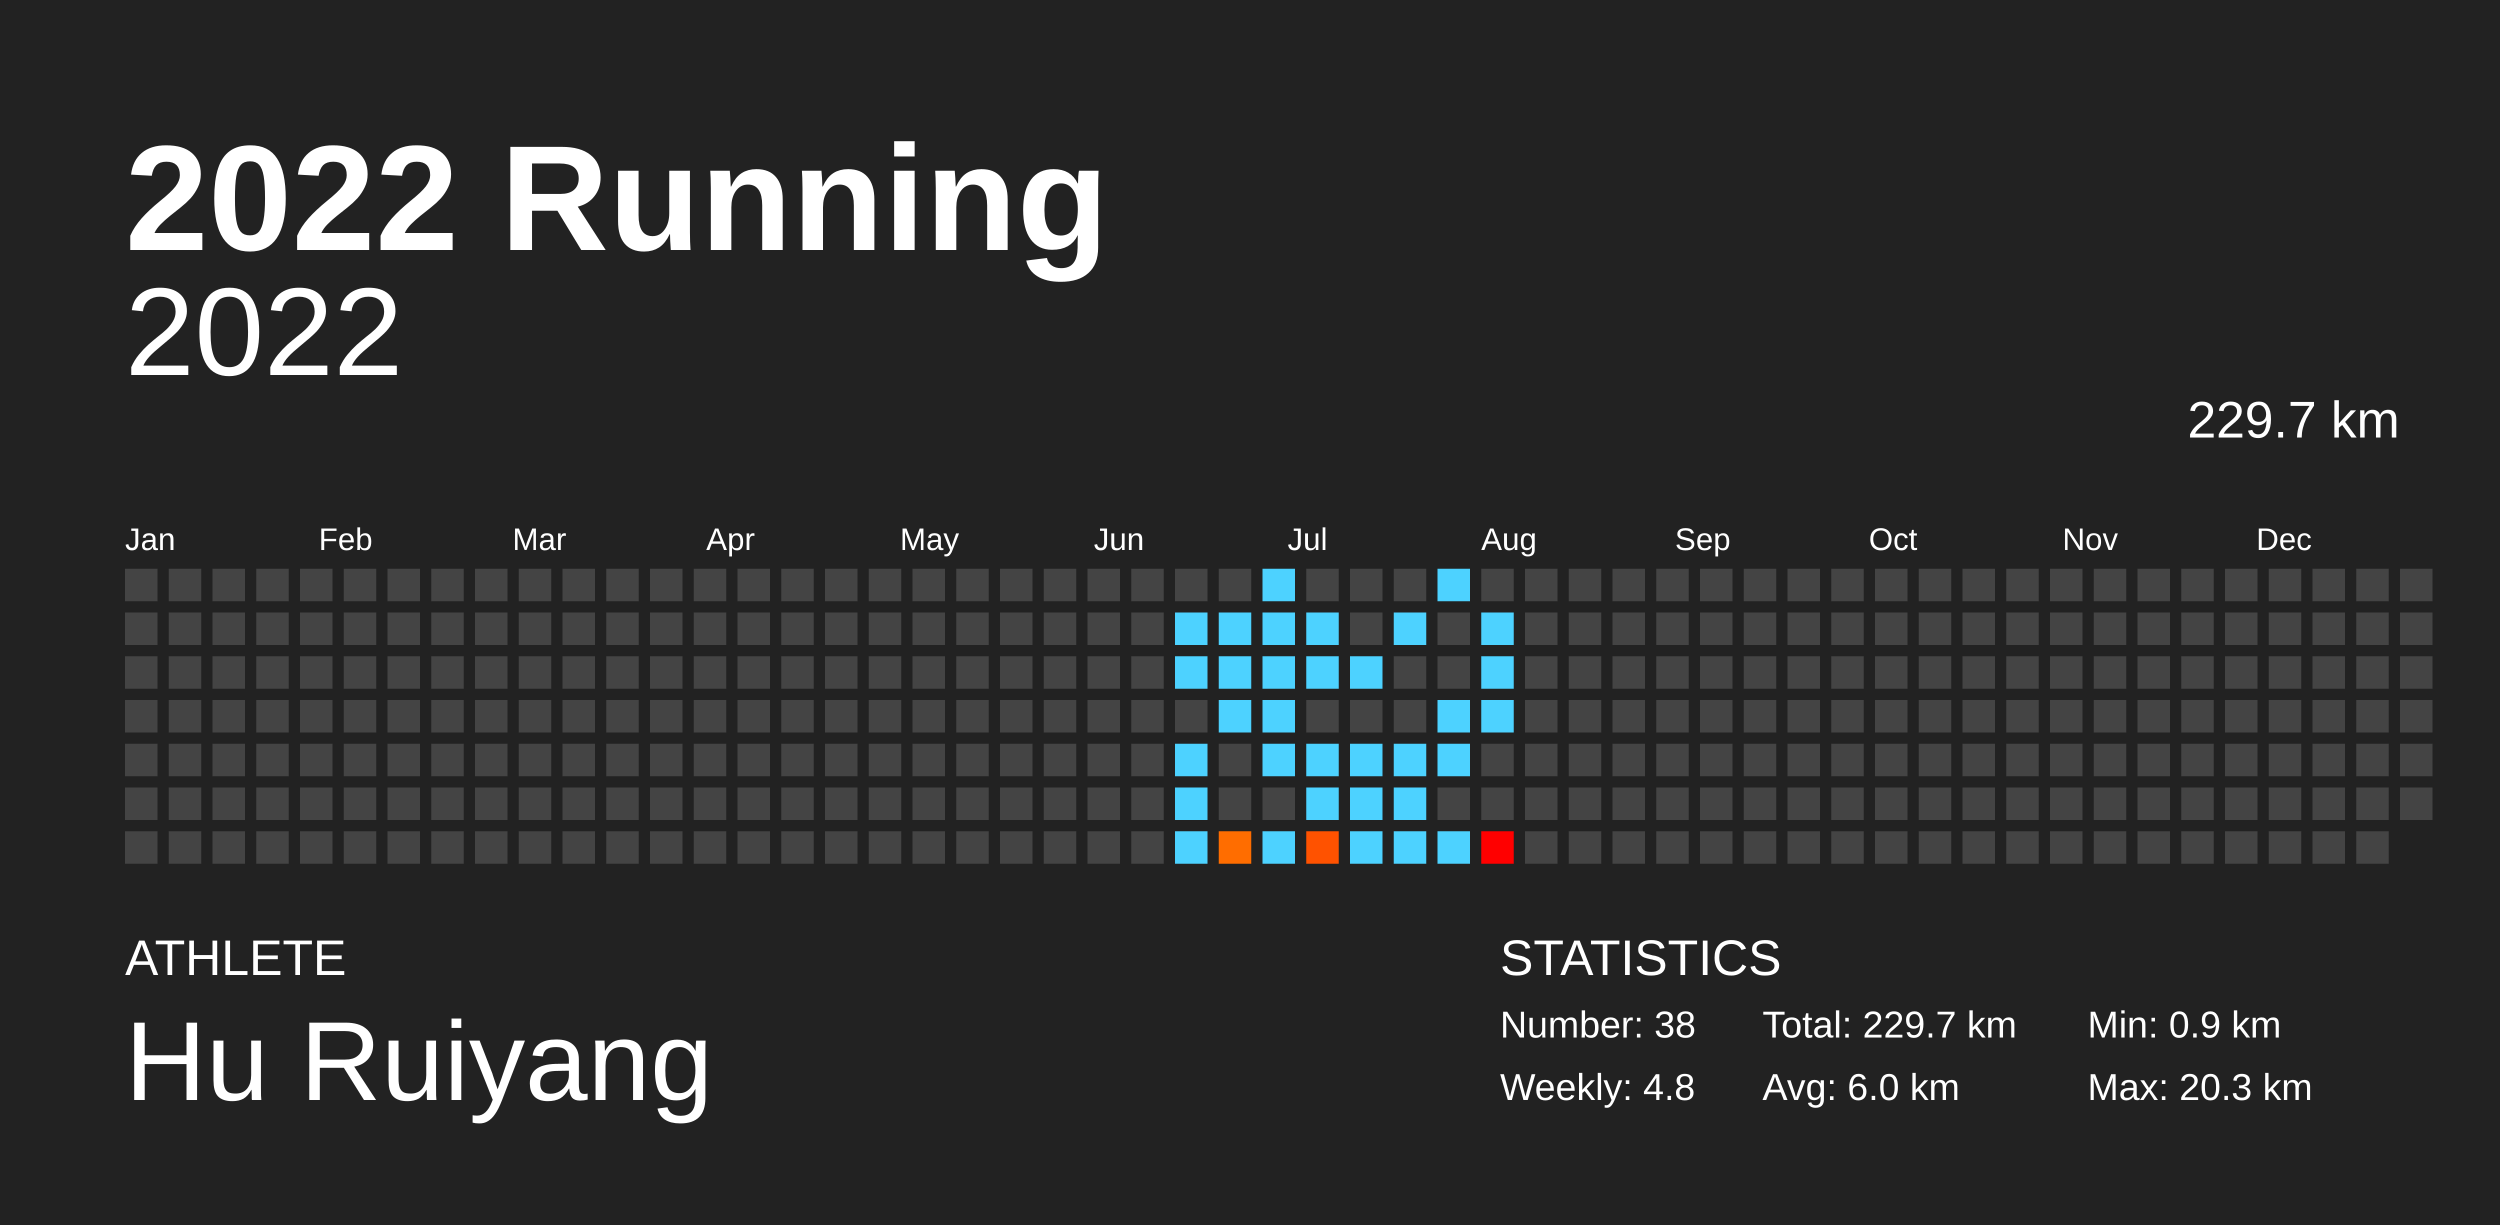
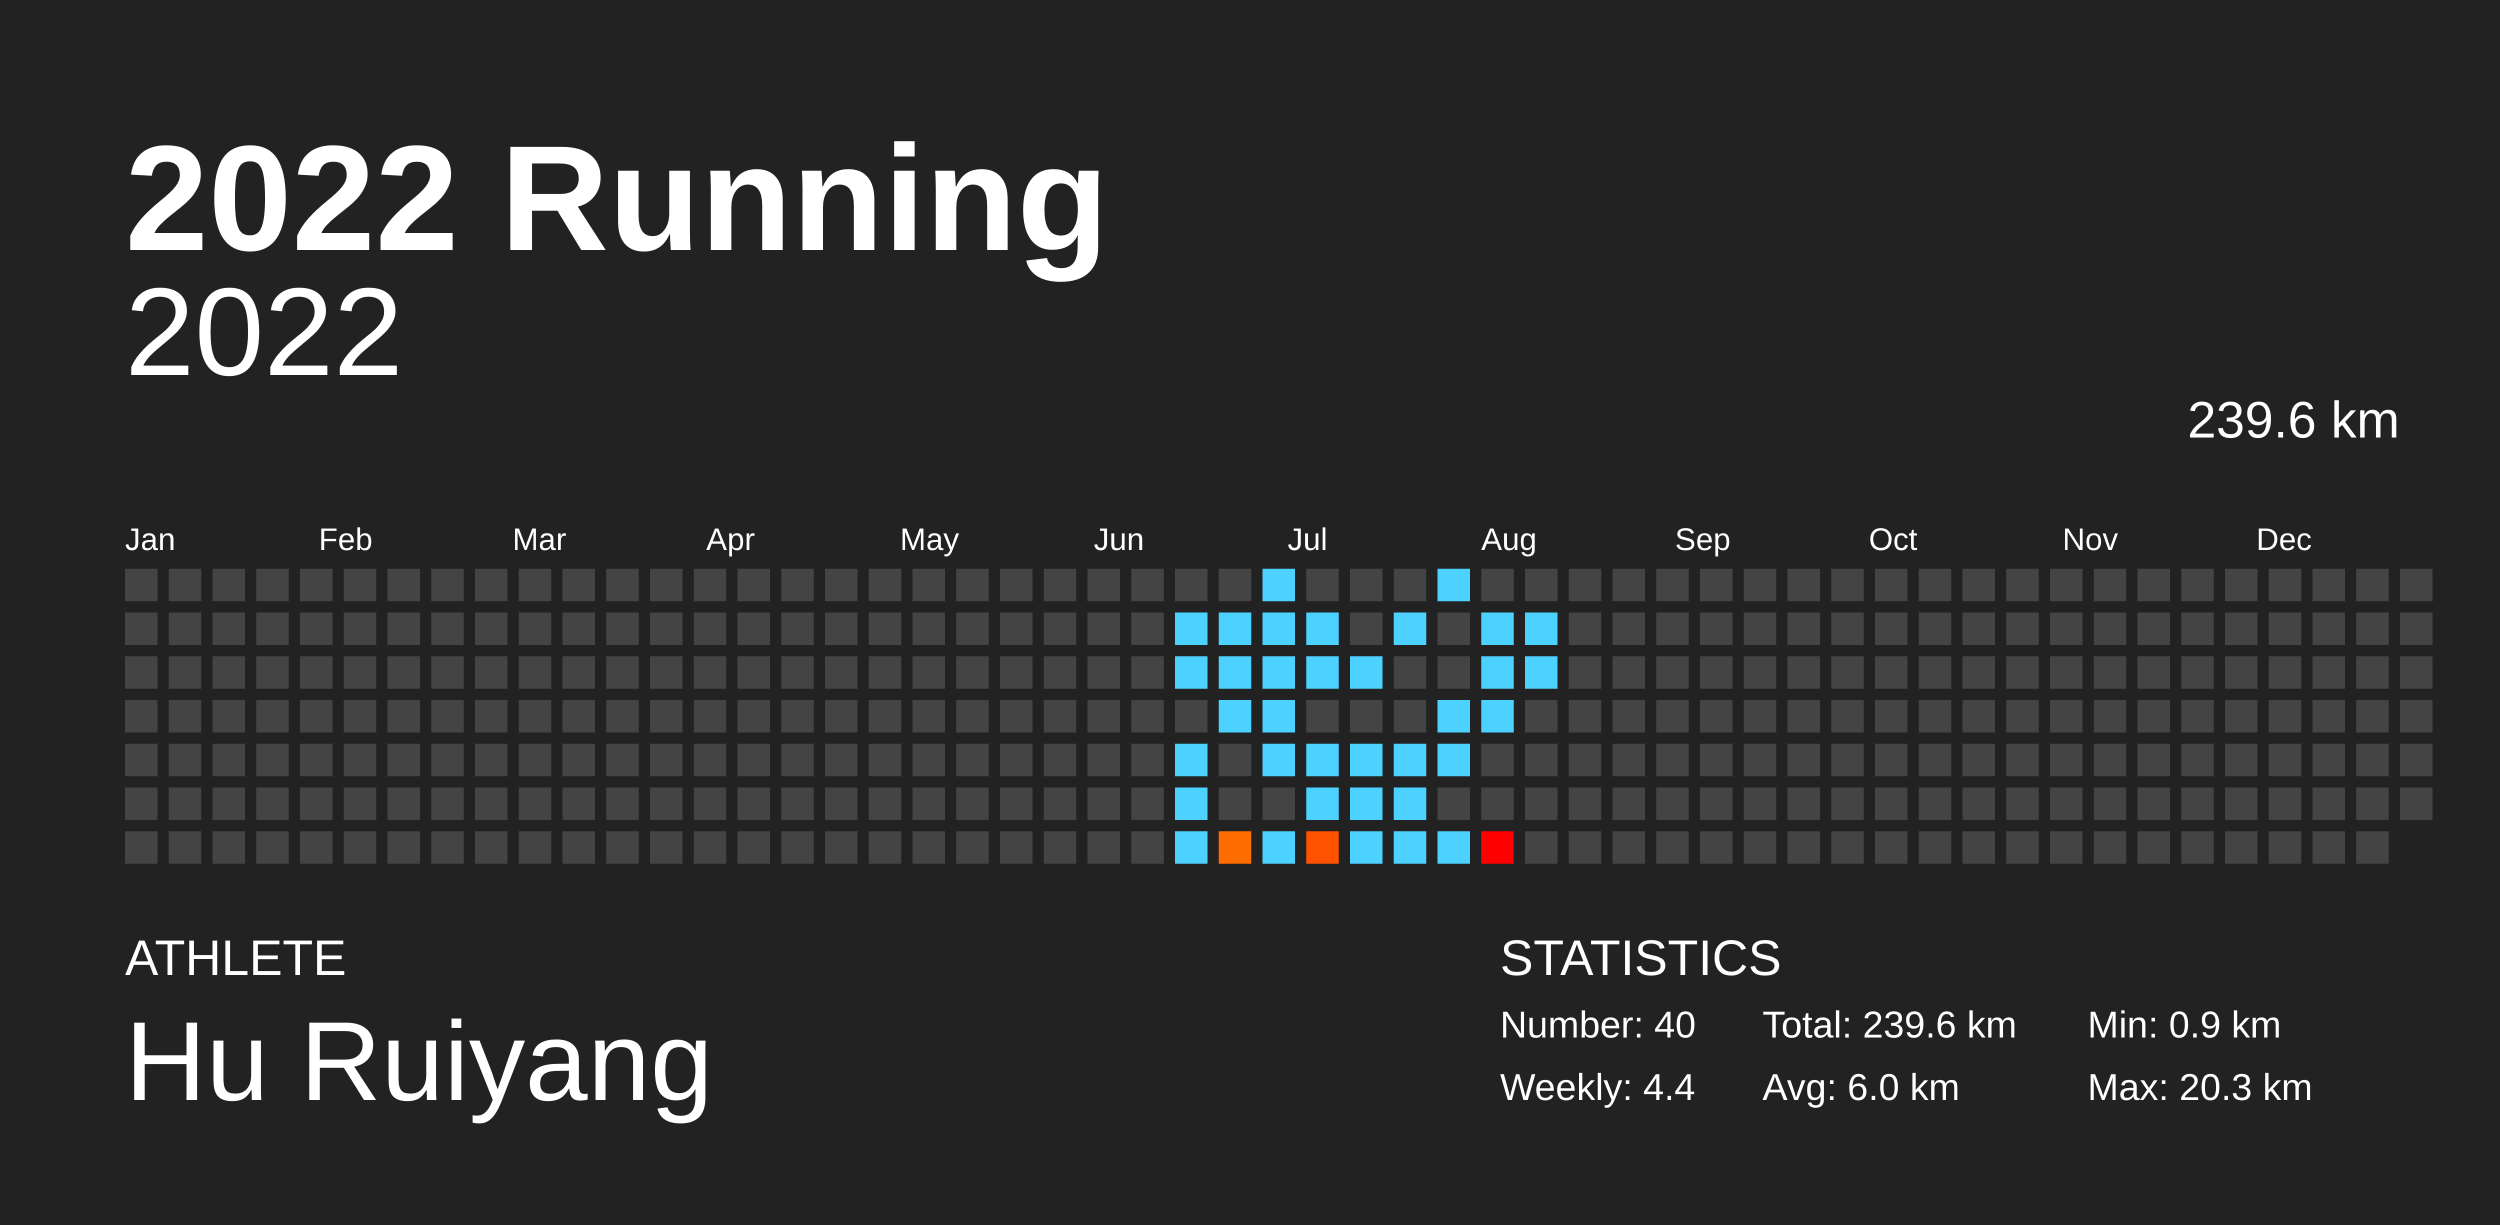
<svg xmlns="http://www.w3.org/2000/svg" baseProfile="full" height="98mm" version="1.1" viewBox="0,0,200,98" width="200mm">
  <defs />
  <rect fill="#222222" height="98" width="200" x="0" y="0" />
  <text fill="#FFFFFF" style="font-size:12px; font-family:Arial; font-weight:bold;" x="10" y="20">2022 Running</text>
  <text fill="#FFFFFF" style="font-size:4px; font-family:Arial" x="10" y="78">ATHLETE</text>
  <text fill="#FFFFFF" style="font-size:9px; font-family:Arial" x="10" y="88">Hu Ruiyang</text>
  <text fill="#FFFFFF" style="font-size:4px; font-family:Arial" x="120" y="78">STATISTICS</text>
-   <text fill="#FFFFFF" style="font-size:3px; font-family:Arial" x="120" y="83">Number: 38</text>
-   <text fill="#FFFFFF" style="font-size:3px; font-family:Arial" x="120" y="88">Weekly: 4.8</text>
-   <text fill="#FFFFFF" style="font-size:3px; font-family:Arial" x="141" y="83">Total: 229.7 km</text>
+   <text fill="#FFFFFF" style="font-size:3px; font-family:Arial" x="120" y="83">Number: 40</text>
+   <text fill="#FFFFFF" style="font-size:3px; font-family:Arial" x="120" y="88">Weekly: 4.4</text>
+   <text fill="#FFFFFF" style="font-size:3px; font-family:Arial" x="141" y="83">Total: 239.6 km</text>
  <text fill="#FFFFFF" style="font-size:3px; font-family:Arial" x="141" y="88">Avg: 6.0 km</text>
  <text fill="#FFFFFF" style="font-size:3px; font-family:Arial" x="167" y="83">Min: 0.9 km</text>
  <text fill="#FFFFFF" style="font-size:3px; font-family:Arial" x="167" y="88">Max: 20.3 km</text>
  <text alignment-baseline="hanging" fill="#FFFFFF" style="font-size:10.0px; font-family:Arial;" x="10" y="30">2022</text>
-   <text alignment-baseline="hanging" fill="#FFFFFF" style="font-size:4.125px; font-family:Arial;" x="175" y="35">229.7 km</text>
+   <text alignment-baseline="hanging" fill="#FFFFFF" style="font-size:4.125px; font-family:Arial;" x="175" y="35">239.6 km</text>
  <text fill="#FFFFFF" style="font-size:2.5px; font-family:Arial" x="10.0" y="44">Jan</text>
  <text fill="#FFFFFF" style="font-size:2.5px; font-family:Arial" x="25.5" y="44">Feb</text>
  <text fill="#FFFFFF" style="font-size:2.5px; font-family:Arial" x="41.0" y="44">Mar</text>
  <text fill="#FFFFFF" style="font-size:2.5px; font-family:Arial" x="56.5" y="44">Apr</text>
  <text fill="#FFFFFF" style="font-size:2.5px; font-family:Arial" x="72.0" y="44">May</text>
  <text fill="#FFFFFF" style="font-size:2.5px; font-family:Arial" x="87.5" y="44">Jun</text>
  <text fill="#FFFFFF" style="font-size:2.5px; font-family:Arial" x="103.0" y="44">Jul</text>
  <text fill="#FFFFFF" style="font-size:2.5px; font-family:Arial" x="118.5" y="44">Aug</text>
  <text fill="#FFFFFF" style="font-size:2.5px; font-family:Arial" x="134.0" y="44">Sep</text>
  <text fill="#FFFFFF" style="font-size:2.5px; font-family:Arial" x="149.5" y="44">Oct</text>
  <text fill="#FFFFFF" style="font-size:2.5px; font-family:Arial" x="165.0" y="44">Nov</text>
  <text fill="#FFFFFF" style="font-size:2.5px; font-family:Arial" x="180.5" y="44">Dec</text>
  <rect fill="#444444" height="2.6" width="2.6" x="10.0" y="45.5" />
  <rect fill="#444444" height="2.6" width="2.6" x="10.0" y="49.0" />
  <rect fill="#444444" height="2.6" width="2.6" x="10.0" y="52.5" />
  <rect fill="#444444" height="2.6" width="2.6" x="10.0" y="56.0" />
  <rect fill="#444444" height="2.6" width="2.6" x="10.0" y="59.5" />
  <rect fill="#444444" height="2.6" width="2.6" x="10.0" y="63.0" />
  <rect fill="#444444" height="2.6" width="2.6" x="10.0" y="66.5" />
  <rect fill="#444444" height="2.6" width="2.6" x="13.5" y="45.5" />
  <rect fill="#444444" height="2.6" width="2.6" x="13.5" y="49.0" />
  <rect fill="#444444" height="2.6" width="2.6" x="13.5" y="52.5" />
  <rect fill="#444444" height="2.6" width="2.6" x="13.5" y="56.0" />
  <rect fill="#444444" height="2.6" width="2.6" x="13.5" y="59.5" />
  <rect fill="#444444" height="2.6" width="2.6" x="13.5" y="63.0" />
  <rect fill="#444444" height="2.6" width="2.6" x="13.5" y="66.5" />
  <rect fill="#444444" height="2.6" width="2.6" x="17.0" y="45.5" />
  <rect fill="#444444" height="2.6" width="2.6" x="17.0" y="49.0" />
  <rect fill="#444444" height="2.6" width="2.6" x="17.0" y="52.5" />
  <rect fill="#444444" height="2.6" width="2.6" x="17.0" y="56.0" />
  <rect fill="#444444" height="2.6" width="2.6" x="17.0" y="59.5" />
  <rect fill="#444444" height="2.6" width="2.6" x="17.0" y="63.0" />
  <rect fill="#444444" height="2.6" width="2.6" x="17.0" y="66.5" />
  <rect fill="#444444" height="2.6" width="2.6" x="20.5" y="45.5" />
  <rect fill="#444444" height="2.6" width="2.6" x="20.5" y="49.0" />
  <rect fill="#444444" height="2.6" width="2.6" x="20.5" y="52.5" />
  <rect fill="#444444" height="2.6" width="2.6" x="20.5" y="56.0" />
  <rect fill="#444444" height="2.6" width="2.6" x="20.5" y="59.5" />
  <rect fill="#444444" height="2.6" width="2.6" x="20.5" y="63.0" />
  <rect fill="#444444" height="2.6" width="2.6" x="20.5" y="66.5" />
  <rect fill="#444444" height="2.6" width="2.6" x="24.0" y="45.5" />
  <rect fill="#444444" height="2.6" width="2.6" x="24.0" y="49.0" />
  <rect fill="#444444" height="2.6" width="2.6" x="24.0" y="52.5" />
  <rect fill="#444444" height="2.6" width="2.6" x="24.0" y="56.0" />
  <rect fill="#444444" height="2.6" width="2.6" x="24.0" y="59.5" />
  <rect fill="#444444" height="2.6" width="2.6" x="24.0" y="63.0" />
  <rect fill="#444444" height="2.6" width="2.6" x="24.0" y="66.5" />
  <rect fill="#444444" height="2.6" width="2.6" x="27.5" y="45.5" />
  <rect fill="#444444" height="2.6" width="2.6" x="27.5" y="49.0" />
  <rect fill="#444444" height="2.6" width="2.6" x="27.5" y="52.5" />
  <rect fill="#444444" height="2.6" width="2.6" x="27.5" y="56.0" />
  <rect fill="#444444" height="2.6" width="2.6" x="27.5" y="59.5" />
  <rect fill="#444444" height="2.6" width="2.6" x="27.5" y="63.0" />
  <rect fill="#444444" height="2.6" width="2.6" x="27.5" y="66.5" />
  <rect fill="#444444" height="2.6" width="2.6" x="31.0" y="45.5" />
  <rect fill="#444444" height="2.6" width="2.6" x="31.0" y="49.0" />
  <rect fill="#444444" height="2.6" width="2.6" x="31.0" y="52.5" />
  <rect fill="#444444" height="2.6" width="2.6" x="31.0" y="56.0" />
  <rect fill="#444444" height="2.6" width="2.6" x="31.0" y="59.5" />
  <rect fill="#444444" height="2.6" width="2.6" x="31.0" y="63.0" />
  <rect fill="#444444" height="2.6" width="2.6" x="31.0" y="66.5" />
  <rect fill="#444444" height="2.6" width="2.6" x="34.5" y="45.5" />
  <rect fill="#444444" height="2.6" width="2.6" x="34.5" y="49.0" />
  <rect fill="#444444" height="2.6" width="2.6" x="34.5" y="52.5" />
  <rect fill="#444444" height="2.6" width="2.6" x="34.5" y="56.0" />
  <rect fill="#444444" height="2.6" width="2.6" x="34.5" y="59.5" />
  <rect fill="#444444" height="2.6" width="2.6" x="34.5" y="63.0" />
  <rect fill="#444444" height="2.6" width="2.6" x="34.5" y="66.5" />
  <rect fill="#444444" height="2.6" width="2.6" x="38.0" y="45.5" />
  <rect fill="#444444" height="2.6" width="2.6" x="38.0" y="49.0" />
  <rect fill="#444444" height="2.6" width="2.6" x="38.0" y="52.5" />
  <rect fill="#444444" height="2.6" width="2.6" x="38.0" y="56.0" />
  <rect fill="#444444" height="2.6" width="2.6" x="38.0" y="59.5" />
  <rect fill="#444444" height="2.6" width="2.6" x="38.0" y="63.0" />
  <rect fill="#444444" height="2.6" width="2.6" x="38.0" y="66.5" />
  <rect fill="#444444" height="2.6" width="2.6" x="41.5" y="45.5" />
  <rect fill="#444444" height="2.6" width="2.6" x="41.5" y="49.0" />
  <rect fill="#444444" height="2.6" width="2.6" x="41.5" y="52.5" />
  <rect fill="#444444" height="2.6" width="2.6" x="41.5" y="56.0" />
  <rect fill="#444444" height="2.6" width="2.6" x="41.5" y="59.5" />
  <rect fill="#444444" height="2.6" width="2.6" x="41.5" y="63.0" />
  <rect fill="#444444" height="2.6" width="2.6" x="41.5" y="66.5" />
  <rect fill="#444444" height="2.6" width="2.6" x="45.0" y="45.5" />
  <rect fill="#444444" height="2.6" width="2.6" x="45.0" y="49.0" />
  <rect fill="#444444" height="2.6" width="2.6" x="45.0" y="52.5" />
  <rect fill="#444444" height="2.6" width="2.6" x="45.0" y="56.0" />
  <rect fill="#444444" height="2.6" width="2.6" x="45.0" y="59.5" />
  <rect fill="#444444" height="2.6" width="2.6" x="45.0" y="63.0" />
  <rect fill="#444444" height="2.6" width="2.6" x="45.0" y="66.5" />
  <rect fill="#444444" height="2.6" width="2.6" x="48.5" y="45.5" />
  <rect fill="#444444" height="2.6" width="2.6" x="48.5" y="49.0" />
  <rect fill="#444444" height="2.6" width="2.6" x="48.5" y="52.5" />
  <rect fill="#444444" height="2.6" width="2.6" x="48.5" y="56.0" />
  <rect fill="#444444" height="2.6" width="2.6" x="48.5" y="59.5" />
  <rect fill="#444444" height="2.6" width="2.6" x="48.5" y="63.0" />
  <rect fill="#444444" height="2.6" width="2.6" x="48.5" y="66.5" />
  <rect fill="#444444" height="2.6" width="2.6" x="52.0" y="45.5" />
  <rect fill="#444444" height="2.6" width="2.6" x="52.0" y="49.0" />
  <rect fill="#444444" height="2.6" width="2.6" x="52.0" y="52.5" />
  <rect fill="#444444" height="2.6" width="2.6" x="52.0" y="56.0" />
  <rect fill="#444444" height="2.6" width="2.6" x="52.0" y="59.5" />
  <rect fill="#444444" height="2.6" width="2.6" x="52.0" y="63.0" />
  <rect fill="#444444" height="2.6" width="2.6" x="52.0" y="66.5" />
  <rect fill="#444444" height="2.6" width="2.6" x="55.5" y="45.5" />
  <rect fill="#444444" height="2.6" width="2.6" x="55.5" y="49.0" />
  <rect fill="#444444" height="2.6" width="2.6" x="55.5" y="52.5" />
  <rect fill="#444444" height="2.6" width="2.6" x="55.5" y="56.0" />
  <rect fill="#444444" height="2.6" width="2.6" x="55.5" y="59.5" />
  <rect fill="#444444" height="2.6" width="2.6" x="55.5" y="63.0" />
  <rect fill="#444444" height="2.6" width="2.6" x="55.5" y="66.5" />
  <rect fill="#444444" height="2.6" width="2.6" x="59.0" y="45.5" />
  <rect fill="#444444" height="2.6" width="2.6" x="59.0" y="49.0" />
  <rect fill="#444444" height="2.6" width="2.6" x="59.0" y="52.5" />
  <rect fill="#444444" height="2.6" width="2.6" x="59.0" y="56.0" />
  <rect fill="#444444" height="2.6" width="2.6" x="59.0" y="59.5" />
  <rect fill="#444444" height="2.6" width="2.6" x="59.0" y="63.0" />
  <rect fill="#444444" height="2.6" width="2.6" x="59.0" y="66.5" />
  <rect fill="#444444" height="2.6" width="2.6" x="62.5" y="45.5" />
  <rect fill="#444444" height="2.6" width="2.6" x="62.5" y="49.0" />
  <rect fill="#444444" height="2.6" width="2.6" x="62.5" y="52.5" />
  <rect fill="#444444" height="2.6" width="2.6" x="62.5" y="56.0" />
  <rect fill="#444444" height="2.6" width="2.6" x="62.5" y="59.5" />
  <rect fill="#444444" height="2.6" width="2.6" x="62.5" y="63.0" />
  <rect fill="#444444" height="2.6" width="2.6" x="62.5" y="66.5" />
  <rect fill="#444444" height="2.6" width="2.6" x="66.0" y="45.5" />
  <rect fill="#444444" height="2.6" width="2.6" x="66.0" y="49.0" />
  <rect fill="#444444" height="2.6" width="2.6" x="66.0" y="52.5" />
  <rect fill="#444444" height="2.6" width="2.6" x="66.0" y="56.0" />
  <rect fill="#444444" height="2.6" width="2.6" x="66.0" y="59.5" />
  <rect fill="#444444" height="2.6" width="2.6" x="66.0" y="63.0" />
  <rect fill="#444444" height="2.6" width="2.6" x="66.0" y="66.5" />
  <rect fill="#444444" height="2.6" width="2.6" x="69.5" y="45.5" />
  <rect fill="#444444" height="2.6" width="2.6" x="69.5" y="49.0" />
  <rect fill="#444444" height="2.6" width="2.6" x="69.5" y="52.5" />
  <rect fill="#444444" height="2.6" width="2.6" x="69.5" y="56.0" />
  <rect fill="#444444" height="2.6" width="2.6" x="69.5" y="59.5" />
  <rect fill="#444444" height="2.6" width="2.6" x="69.5" y="63.0" />
  <rect fill="#444444" height="2.6" width="2.6" x="69.5" y="66.5" />
  <rect fill="#444444" height="2.6" width="2.6" x="73.0" y="45.5" />
  <rect fill="#444444" height="2.6" width="2.6" x="73.0" y="49.0" />
  <rect fill="#444444" height="2.6" width="2.6" x="73.0" y="52.5" />
  <rect fill="#444444" height="2.6" width="2.6" x="73.0" y="56.0" />
  <rect fill="#444444" height="2.6" width="2.6" x="73.0" y="59.5" />
  <rect fill="#444444" height="2.6" width="2.6" x="73.0" y="63.0" />
  <rect fill="#444444" height="2.6" width="2.6" x="73.0" y="66.5" />
  <rect fill="#444444" height="2.6" width="2.6" x="76.5" y="45.5" />
  <rect fill="#444444" height="2.6" width="2.6" x="76.5" y="49.0" />
  <rect fill="#444444" height="2.6" width="2.6" x="76.5" y="52.5" />
  <rect fill="#444444" height="2.6" width="2.6" x="76.5" y="56.0" />
  <rect fill="#444444" height="2.6" width="2.6" x="76.5" y="59.5" />
  <rect fill="#444444" height="2.6" width="2.6" x="76.5" y="63.0" />
  <rect fill="#444444" height="2.6" width="2.6" x="76.5" y="66.5" />
  <rect fill="#444444" height="2.6" width="2.6" x="80.0" y="45.5" />
  <rect fill="#444444" height="2.6" width="2.6" x="80.0" y="49.0" />
  <rect fill="#444444" height="2.6" width="2.6" x="80.0" y="52.5" />
  <rect fill="#444444" height="2.6" width="2.6" x="80.0" y="56.0" />
  <rect fill="#444444" height="2.6" width="2.6" x="80.0" y="59.5" />
  <rect fill="#444444" height="2.6" width="2.6" x="80.0" y="63.0" />
  <rect fill="#444444" height="2.6" width="2.6" x="80.0" y="66.5" />
  <rect fill="#444444" height="2.6" width="2.6" x="83.5" y="45.5" />
  <rect fill="#444444" height="2.6" width="2.6" x="83.5" y="49.0" />
  <rect fill="#444444" height="2.6" width="2.6" x="83.5" y="52.5" />
  <rect fill="#444444" height="2.6" width="2.6" x="83.5" y="56.0" />
  <rect fill="#444444" height="2.6" width="2.6" x="83.5" y="59.5" />
  <rect fill="#444444" height="2.6" width="2.6" x="83.5" y="63.0" />
  <rect fill="#444444" height="2.6" width="2.6" x="83.5" y="66.5" />
  <rect fill="#444444" height="2.6" width="2.6" x="87.0" y="45.5" />
  <rect fill="#444444" height="2.6" width="2.6" x="87.0" y="49.0" />
  <rect fill="#444444" height="2.6" width="2.6" x="87.0" y="52.5" />
  <rect fill="#444444" height="2.6" width="2.6" x="87.0" y="56.0" />
  <rect fill="#444444" height="2.6" width="2.6" x="87.0" y="59.5" />
  <rect fill="#444444" height="2.6" width="2.6" x="87.0" y="63.0" />
  <rect fill="#444444" height="2.6" width="2.6" x="87.0" y="66.5" />
  <rect fill="#444444" height="2.6" width="2.6" x="90.5" y="45.5" />
  <rect fill="#444444" height="2.6" width="2.6" x="90.5" y="49.0" />
  <rect fill="#444444" height="2.6" width="2.6" x="90.5" y="52.5" />
  <rect fill="#444444" height="2.6" width="2.6" x="90.5" y="56.0" />
  <rect fill="#444444" height="2.6" width="2.6" x="90.5" y="59.5" />
  <rect fill="#444444" height="2.6" width="2.6" x="90.5" y="63.0" />
  <rect fill="#444444" height="2.6" width="2.6" x="90.5" y="66.5" />
  <rect fill="#444444" height="2.6" width="2.6" x="94.0" y="45.5" />
  <rect fill="#4dd2ff" height="2.6" width="2.6" x="94.0" y="49.0" />
  <rect fill="#4dd2ff" height="2.6" width="2.6" x="94.0" y="52.5" />
  <rect fill="#444444" height="2.6" width="2.6" x="94.0" y="56.0" />
  <rect fill="#4dd2ff" height="2.6" width="2.6" x="94.0" y="59.5" />
  <rect fill="#4dd2ff" height="2.6" width="2.6" x="94.0" y="63.0" />
  <rect fill="#4dd2ff" height="2.6" width="2.6" x="94.0" y="66.5" />
  <rect fill="#444444" height="2.6" width="2.6" x="97.5" y="45.5" />
  <rect fill="#4dd2ff" height="2.6" width="2.6" x="97.5" y="49.0" />
  <rect fill="#4dd2ff" height="2.6" width="2.6" x="97.5" y="52.5" />
  <rect fill="#4dd2ff" height="2.6" width="2.6" x="97.5" y="56.0" />
  <rect fill="#444444" height="2.6" width="2.6" x="97.5" y="59.5" />
  <rect fill="#444444" height="2.6" width="2.6" x="97.5" y="63.0" />
  <rect fill="#ff6d00" height="2.6" width="2.6" x="97.5" y="66.5" />
  <rect fill="#4dd2ff" height="2.6" width="2.6" x="101.0" y="45.5" />
  <rect fill="#4dd2ff" height="2.6" width="2.6" x="101.0" y="49.0" />
  <rect fill="#4dd2ff" height="2.6" width="2.6" x="101.0" y="52.5" />
  <rect fill="#4dd2ff" height="2.6" width="2.6" x="101.0" y="56.0" />
  <rect fill="#4dd2ff" height="2.6" width="2.6" x="101.0" y="59.5" />
  <rect fill="#444444" height="2.6" width="2.6" x="101.0" y="63.0" />
  <rect fill="#4dd2ff" height="2.6" width="2.6" x="101.0" y="66.5" />
  <rect fill="#444444" height="2.6" width="2.6" x="104.5" y="45.5" />
  <rect fill="#4dd2ff" height="2.6" width="2.6" x="104.5" y="49.0" />
  <rect fill="#4dd2ff" height="2.6" width="2.6" x="104.5" y="52.5" />
  <rect fill="#444444" height="2.6" width="2.6" x="104.5" y="56.0" />
  <rect fill="#4dd2ff" height="2.6" width="2.6" x="104.5" y="59.5" />
  <rect fill="#4dd2ff" height="2.6" width="2.6" x="104.5" y="63.0" />
  <rect fill="#ff5200" height="2.6" width="2.6" x="104.5" y="66.5" />
  <rect fill="#444444" height="2.6" width="2.6" x="108.0" y="45.5" />
  <rect fill="#444444" height="2.6" width="2.6" x="108.0" y="49.0" />
  <rect fill="#4dd2ff" height="2.6" width="2.6" x="108.0" y="52.5" />
  <rect fill="#444444" height="2.6" width="2.6" x="108.0" y="56.0" />
  <rect fill="#4dd2ff" height="2.6" width="2.6" x="108.0" y="59.5" />
  <rect fill="#4dd2ff" height="2.6" width="2.6" x="108.0" y="63.0" />
  <rect fill="#4dd2ff" height="2.6" width="2.6" x="108.0" y="66.5" />
  <rect fill="#444444" height="2.6" width="2.6" x="111.5" y="45.5" />
  <rect fill="#4dd2ff" height="2.6" width="2.6" x="111.5" y="49.0" />
  <rect fill="#444444" height="2.6" width="2.6" x="111.5" y="52.5" />
  <rect fill="#444444" height="2.6" width="2.6" x="111.5" y="56.0" />
  <rect fill="#4dd2ff" height="2.6" width="2.6" x="111.5" y="59.5" />
  <rect fill="#4dd2ff" height="2.6" width="2.6" x="111.5" y="63.0" />
  <rect fill="#4dd2ff" height="2.6" width="2.6" x="111.5" y="66.5" />
  <rect fill="#4dd2ff" height="2.6" width="2.6" x="115.0" y="45.5" />
  <rect fill="#444444" height="2.6" width="2.6" x="115.0" y="49.0" />
  <rect fill="#444444" height="2.6" width="2.6" x="115.0" y="52.5" />
  <rect fill="#4dd2ff" height="2.6" width="2.6" x="115.0" y="56.0" />
  <rect fill="#4dd2ff" height="2.6" width="2.6" x="115.0" y="59.5" />
  <rect fill="#444444" height="2.6" width="2.6" x="115.0" y="63.0" />
  <rect fill="#4dd2ff" height="2.6" width="2.6" x="115.0" y="66.5" />
  <rect fill="#444444" height="2.6" width="2.6" x="118.5" y="45.5" />
  <rect fill="#4dd2ff" height="2.6" width="2.6" x="118.5" y="49.0" />
  <rect fill="#4dd2ff" height="2.6" width="2.6" x="118.5" y="52.5" />
  <rect fill="#4dd2ff" height="2.6" width="2.6" x="118.5" y="56.0" />
  <rect fill="#444444" height="2.6" width="2.6" x="118.5" y="59.5" />
  <rect fill="#444444" height="2.6" width="2.6" x="118.5" y="63.0" />
  <rect fill="red" height="2.6" width="2.6" x="118.5" y="66.5" />
  <rect fill="#444444" height="2.6" width="2.6" x="122.0" y="45.5" />
-   <rect fill="#444444" height="2.6" width="2.6" x="122.0" y="49.0" />
-   <rect fill="#444444" height="2.6" width="2.6" x="122.0" y="52.5" />
+   <rect fill="#4dd2ff" height="2.6" width="2.6" x="122.0" y="49.0" />
+   <rect fill="#4dd2ff" height="2.6" width="2.6" x="122.0" y="52.5" />
  <rect fill="#444444" height="2.6" width="2.6" x="122.0" y="56.0" />
  <rect fill="#444444" height="2.6" width="2.6" x="122.0" y="59.5" />
  <rect fill="#444444" height="2.6" width="2.6" x="122.0" y="63.0" />
  <rect fill="#444444" height="2.6" width="2.6" x="122.0" y="66.5" />
  <rect fill="#444444" height="2.6" width="2.6" x="125.5" y="45.5" />
  <rect fill="#444444" height="2.6" width="2.6" x="125.5" y="49.0" />
  <rect fill="#444444" height="2.6" width="2.6" x="125.5" y="52.5" />
  <rect fill="#444444" height="2.6" width="2.6" x="125.5" y="56.0" />
  <rect fill="#444444" height="2.6" width="2.6" x="125.5" y="59.5" />
  <rect fill="#444444" height="2.6" width="2.6" x="125.5" y="63.0" />
  <rect fill="#444444" height="2.6" width="2.6" x="125.5" y="66.5" />
  <rect fill="#444444" height="2.6" width="2.6" x="129.0" y="45.5" />
  <rect fill="#444444" height="2.6" width="2.6" x="129.0" y="49.0" />
  <rect fill="#444444" height="2.6" width="2.6" x="129.0" y="52.5" />
  <rect fill="#444444" height="2.6" width="2.6" x="129.0" y="56.0" />
  <rect fill="#444444" height="2.6" width="2.6" x="129.0" y="59.5" />
  <rect fill="#444444" height="2.6" width="2.6" x="129.0" y="63.0" />
  <rect fill="#444444" height="2.6" width="2.6" x="129.0" y="66.5" />
  <rect fill="#444444" height="2.6" width="2.6" x="132.5" y="45.5" />
  <rect fill="#444444" height="2.6" width="2.6" x="132.5" y="49.0" />
  <rect fill="#444444" height="2.6" width="2.6" x="132.5" y="52.5" />
  <rect fill="#444444" height="2.6" width="2.6" x="132.5" y="56.0" />
  <rect fill="#444444" height="2.6" width="2.6" x="132.5" y="59.5" />
  <rect fill="#444444" height="2.6" width="2.6" x="132.5" y="63.0" />
  <rect fill="#444444" height="2.6" width="2.6" x="132.5" y="66.5" />
  <rect fill="#444444" height="2.6" width="2.6" x="136.0" y="45.5" />
  <rect fill="#444444" height="2.6" width="2.6" x="136.0" y="49.0" />
  <rect fill="#444444" height="2.6" width="2.6" x="136.0" y="52.5" />
  <rect fill="#444444" height="2.6" width="2.6" x="136.0" y="56.0" />
  <rect fill="#444444" height="2.6" width="2.6" x="136.0" y="59.5" />
  <rect fill="#444444" height="2.6" width="2.6" x="136.0" y="63.0" />
  <rect fill="#444444" height="2.6" width="2.6" x="136.0" y="66.5" />
  <rect fill="#444444" height="2.6" width="2.6" x="139.5" y="45.5" />
  <rect fill="#444444" height="2.6" width="2.6" x="139.5" y="49.0" />
  <rect fill="#444444" height="2.6" width="2.6" x="139.5" y="52.5" />
  <rect fill="#444444" height="2.6" width="2.6" x="139.5" y="56.0" />
  <rect fill="#444444" height="2.6" width="2.6" x="139.5" y="59.5" />
  <rect fill="#444444" height="2.6" width="2.6" x="139.5" y="63.0" />
  <rect fill="#444444" height="2.6" width="2.6" x="139.5" y="66.5" />
  <rect fill="#444444" height="2.6" width="2.6" x="143.0" y="45.5" />
  <rect fill="#444444" height="2.6" width="2.6" x="143.0" y="49.0" />
  <rect fill="#444444" height="2.6" width="2.6" x="143.0" y="52.5" />
  <rect fill="#444444" height="2.6" width="2.6" x="143.0" y="56.0" />
  <rect fill="#444444" height="2.6" width="2.6" x="143.0" y="59.5" />
  <rect fill="#444444" height="2.6" width="2.6" x="143.0" y="63.0" />
  <rect fill="#444444" height="2.6" width="2.6" x="143.0" y="66.5" />
  <rect fill="#444444" height="2.6" width="2.6" x="146.5" y="45.5" />
  <rect fill="#444444" height="2.6" width="2.6" x="146.5" y="49.0" />
  <rect fill="#444444" height="2.6" width="2.6" x="146.5" y="52.5" />
  <rect fill="#444444" height="2.6" width="2.6" x="146.5" y="56.0" />
  <rect fill="#444444" height="2.6" width="2.6" x="146.5" y="59.5" />
  <rect fill="#444444" height="2.6" width="2.6" x="146.5" y="63.0" />
  <rect fill="#444444" height="2.6" width="2.6" x="146.5" y="66.5" />
  <rect fill="#444444" height="2.6" width="2.6" x="150.0" y="45.5" />
  <rect fill="#444444" height="2.6" width="2.6" x="150.0" y="49.0" />
  <rect fill="#444444" height="2.6" width="2.6" x="150.0" y="52.5" />
  <rect fill="#444444" height="2.6" width="2.6" x="150.0" y="56.0" />
  <rect fill="#444444" height="2.6" width="2.6" x="150.0" y="59.5" />
  <rect fill="#444444" height="2.6" width="2.6" x="150.0" y="63.0" />
  <rect fill="#444444" height="2.6" width="2.6" x="150.0" y="66.5" />
  <rect fill="#444444" height="2.6" width="2.6" x="153.5" y="45.5" />
  <rect fill="#444444" height="2.6" width="2.6" x="153.5" y="49.0" />
  <rect fill="#444444" height="2.6" width="2.6" x="153.5" y="52.5" />
  <rect fill="#444444" height="2.6" width="2.6" x="153.5" y="56.0" />
  <rect fill="#444444" height="2.6" width="2.6" x="153.5" y="59.5" />
  <rect fill="#444444" height="2.6" width="2.6" x="153.5" y="63.0" />
  <rect fill="#444444" height="2.6" width="2.6" x="153.5" y="66.5" />
  <rect fill="#444444" height="2.6" width="2.6" x="157.0" y="45.5" />
  <rect fill="#444444" height="2.6" width="2.6" x="157.0" y="49.0" />
  <rect fill="#444444" height="2.6" width="2.6" x="157.0" y="52.5" />
  <rect fill="#444444" height="2.6" width="2.6" x="157.0" y="56.0" />
  <rect fill="#444444" height="2.6" width="2.6" x="157.0" y="59.5" />
  <rect fill="#444444" height="2.6" width="2.6" x="157.0" y="63.0" />
  <rect fill="#444444" height="2.6" width="2.6" x="157.0" y="66.5" />
  <rect fill="#444444" height="2.6" width="2.6" x="160.5" y="45.5" />
  <rect fill="#444444" height="2.6" width="2.6" x="160.5" y="49.0" />
  <rect fill="#444444" height="2.6" width="2.6" x="160.5" y="52.5" />
  <rect fill="#444444" height="2.6" width="2.6" x="160.5" y="56.0" />
  <rect fill="#444444" height="2.6" width="2.6" x="160.5" y="59.5" />
  <rect fill="#444444" height="2.6" width="2.6" x="160.5" y="63.0" />
  <rect fill="#444444" height="2.6" width="2.6" x="160.5" y="66.5" />
  <rect fill="#444444" height="2.6" width="2.6" x="164.0" y="45.5" />
  <rect fill="#444444" height="2.6" width="2.6" x="164.0" y="49.0" />
  <rect fill="#444444" height="2.6" width="2.6" x="164.0" y="52.5" />
  <rect fill="#444444" height="2.6" width="2.6" x="164.0" y="56.0" />
  <rect fill="#444444" height="2.6" width="2.6" x="164.0" y="59.5" />
  <rect fill="#444444" height="2.6" width="2.6" x="164.0" y="63.0" />
  <rect fill="#444444" height="2.6" width="2.6" x="164.0" y="66.5" />
  <rect fill="#444444" height="2.6" width="2.6" x="167.5" y="45.5" />
  <rect fill="#444444" height="2.6" width="2.6" x="167.5" y="49.0" />
  <rect fill="#444444" height="2.6" width="2.6" x="167.5" y="52.5" />
  <rect fill="#444444" height="2.6" width="2.6" x="167.5" y="56.0" />
  <rect fill="#444444" height="2.6" width="2.6" x="167.5" y="59.5" />
  <rect fill="#444444" height="2.6" width="2.6" x="167.5" y="63.0" />
  <rect fill="#444444" height="2.6" width="2.6" x="167.5" y="66.5" />
  <rect fill="#444444" height="2.6" width="2.6" x="171.0" y="45.5" />
  <rect fill="#444444" height="2.6" width="2.6" x="171.0" y="49.0" />
  <rect fill="#444444" height="2.6" width="2.6" x="171.0" y="52.5" />
  <rect fill="#444444" height="2.6" width="2.6" x="171.0" y="56.0" />
  <rect fill="#444444" height="2.6" width="2.6" x="171.0" y="59.5" />
  <rect fill="#444444" height="2.6" width="2.6" x="171.0" y="63.0" />
  <rect fill="#444444" height="2.6" width="2.6" x="171.0" y="66.5" />
  <rect fill="#444444" height="2.6" width="2.6" x="174.5" y="45.5" />
  <rect fill="#444444" height="2.6" width="2.6" x="174.5" y="49.0" />
  <rect fill="#444444" height="2.6" width="2.6" x="174.5" y="52.5" />
  <rect fill="#444444" height="2.6" width="2.6" x="174.5" y="56.0" />
  <rect fill="#444444" height="2.6" width="2.6" x="174.5" y="59.5" />
  <rect fill="#444444" height="2.6" width="2.6" x="174.5" y="63.0" />
  <rect fill="#444444" height="2.6" width="2.6" x="174.5" y="66.5" />
  <rect fill="#444444" height="2.6" width="2.6" x="178.0" y="45.5" />
  <rect fill="#444444" height="2.6" width="2.6" x="178.0" y="49.0" />
  <rect fill="#444444" height="2.6" width="2.6" x="178.0" y="52.5" />
  <rect fill="#444444" height="2.6" width="2.6" x="178.0" y="56.0" />
  <rect fill="#444444" height="2.6" width="2.6" x="178.0" y="59.5" />
  <rect fill="#444444" height="2.6" width="2.6" x="178.0" y="63.0" />
  <rect fill="#444444" height="2.6" width="2.6" x="178.0" y="66.5" />
  <rect fill="#444444" height="2.6" width="2.6" x="181.5" y="45.5" />
  <rect fill="#444444" height="2.6" width="2.6" x="181.5" y="49.0" />
  <rect fill="#444444" height="2.6" width="2.6" x="181.5" y="52.5" />
  <rect fill="#444444" height="2.6" width="2.6" x="181.5" y="56.0" />
  <rect fill="#444444" height="2.6" width="2.6" x="181.5" y="59.5" />
  <rect fill="#444444" height="2.6" width="2.6" x="181.5" y="63.0" />
  <rect fill="#444444" height="2.6" width="2.6" x="181.5" y="66.5" />
  <rect fill="#444444" height="2.6" width="2.6" x="185.0" y="45.5" />
  <rect fill="#444444" height="2.6" width="2.6" x="185.0" y="49.0" />
  <rect fill="#444444" height="2.6" width="2.6" x="185.0" y="52.5" />
  <rect fill="#444444" height="2.6" width="2.6" x="185.0" y="56.0" />
  <rect fill="#444444" height="2.6" width="2.6" x="185.0" y="59.5" />
  <rect fill="#444444" height="2.6" width="2.6" x="185.0" y="63.0" />
  <rect fill="#444444" height="2.6" width="2.6" x="185.0" y="66.5" />
  <rect fill="#444444" height="2.6" width="2.6" x="188.5" y="45.5" />
  <rect fill="#444444" height="2.6" width="2.6" x="188.5" y="49.0" />
  <rect fill="#444444" height="2.6" width="2.6" x="188.5" y="52.5" />
  <rect fill="#444444" height="2.6" width="2.6" x="188.5" y="56.0" />
  <rect fill="#444444" height="2.6" width="2.6" x="188.5" y="59.5" />
  <rect fill="#444444" height="2.6" width="2.6" x="188.5" y="63.0" />
  <rect fill="#444444" height="2.6" width="2.6" x="188.5" y="66.5" />
  <rect fill="#444444" height="2.6" width="2.6" x="192.0" y="45.5" />
  <rect fill="#444444" height="2.6" width="2.6" x="192.0" y="49.0" />
  <rect fill="#444444" height="2.6" width="2.6" x="192.0" y="52.5" />
  <rect fill="#444444" height="2.6" width="2.6" x="192.0" y="56.0" />
  <rect fill="#444444" height="2.6" width="2.6" x="192.0" y="59.5" />
  <rect fill="#444444" height="2.6" width="2.6" x="192.0" y="63.0" />
</svg>
